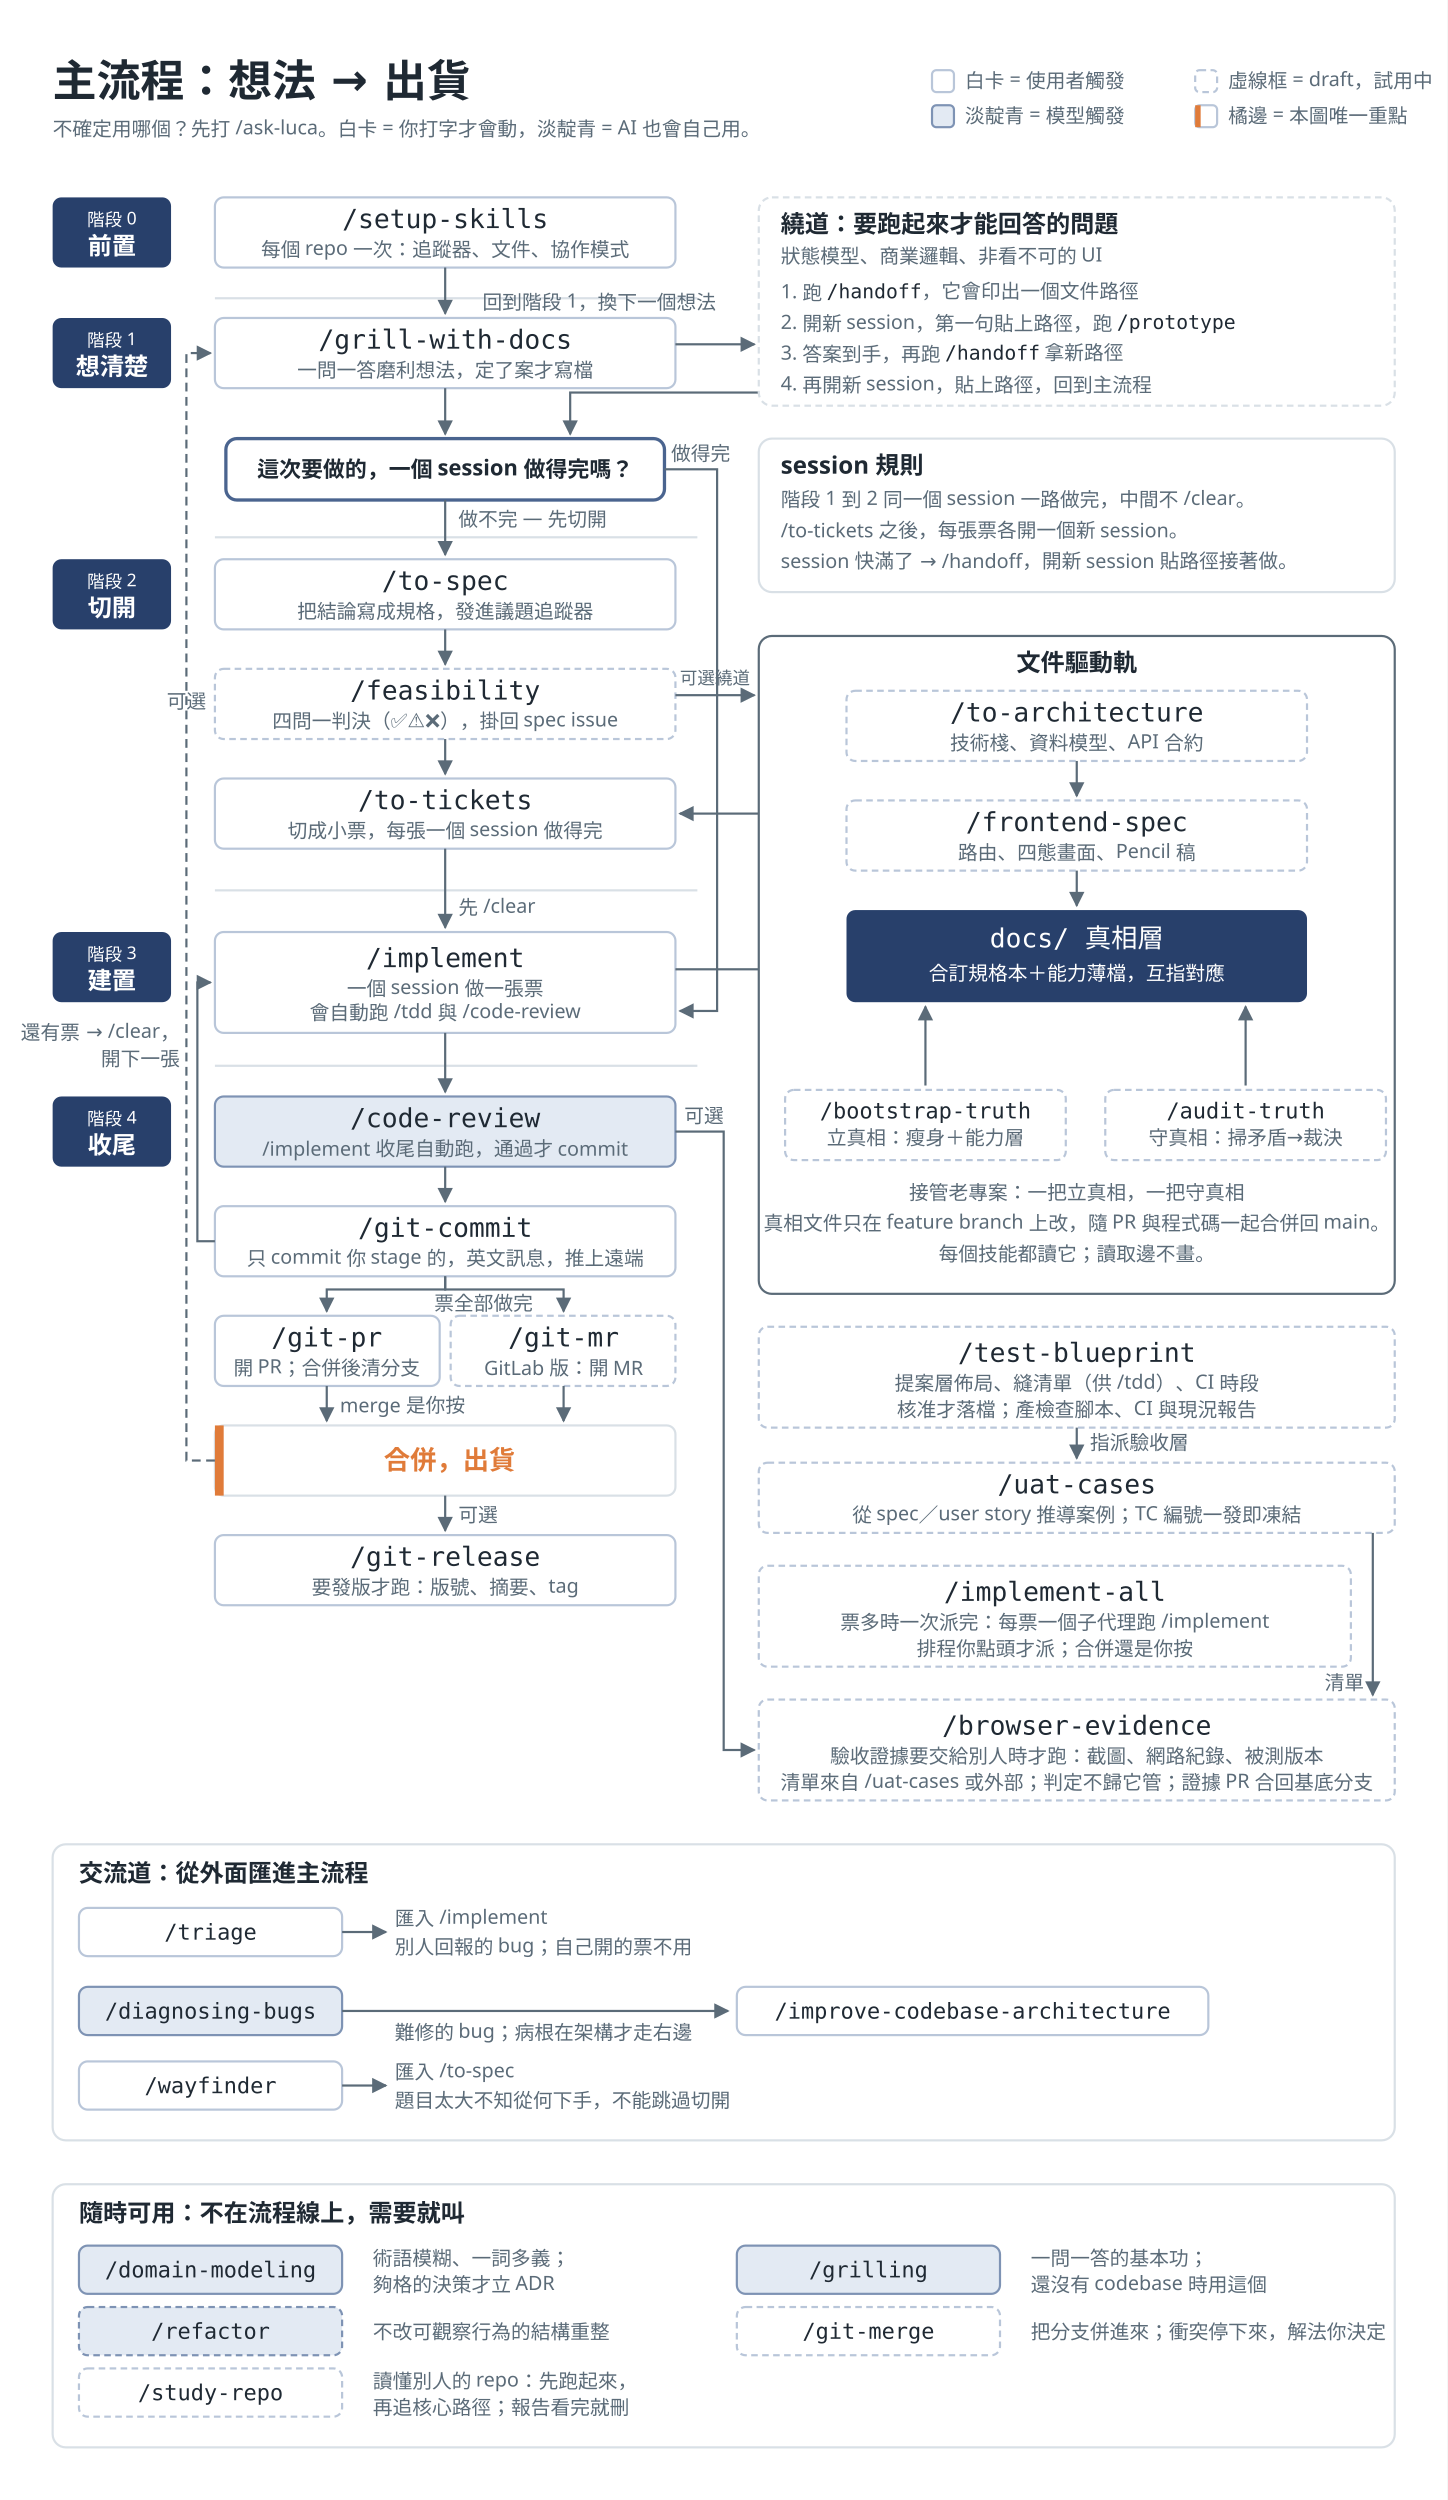
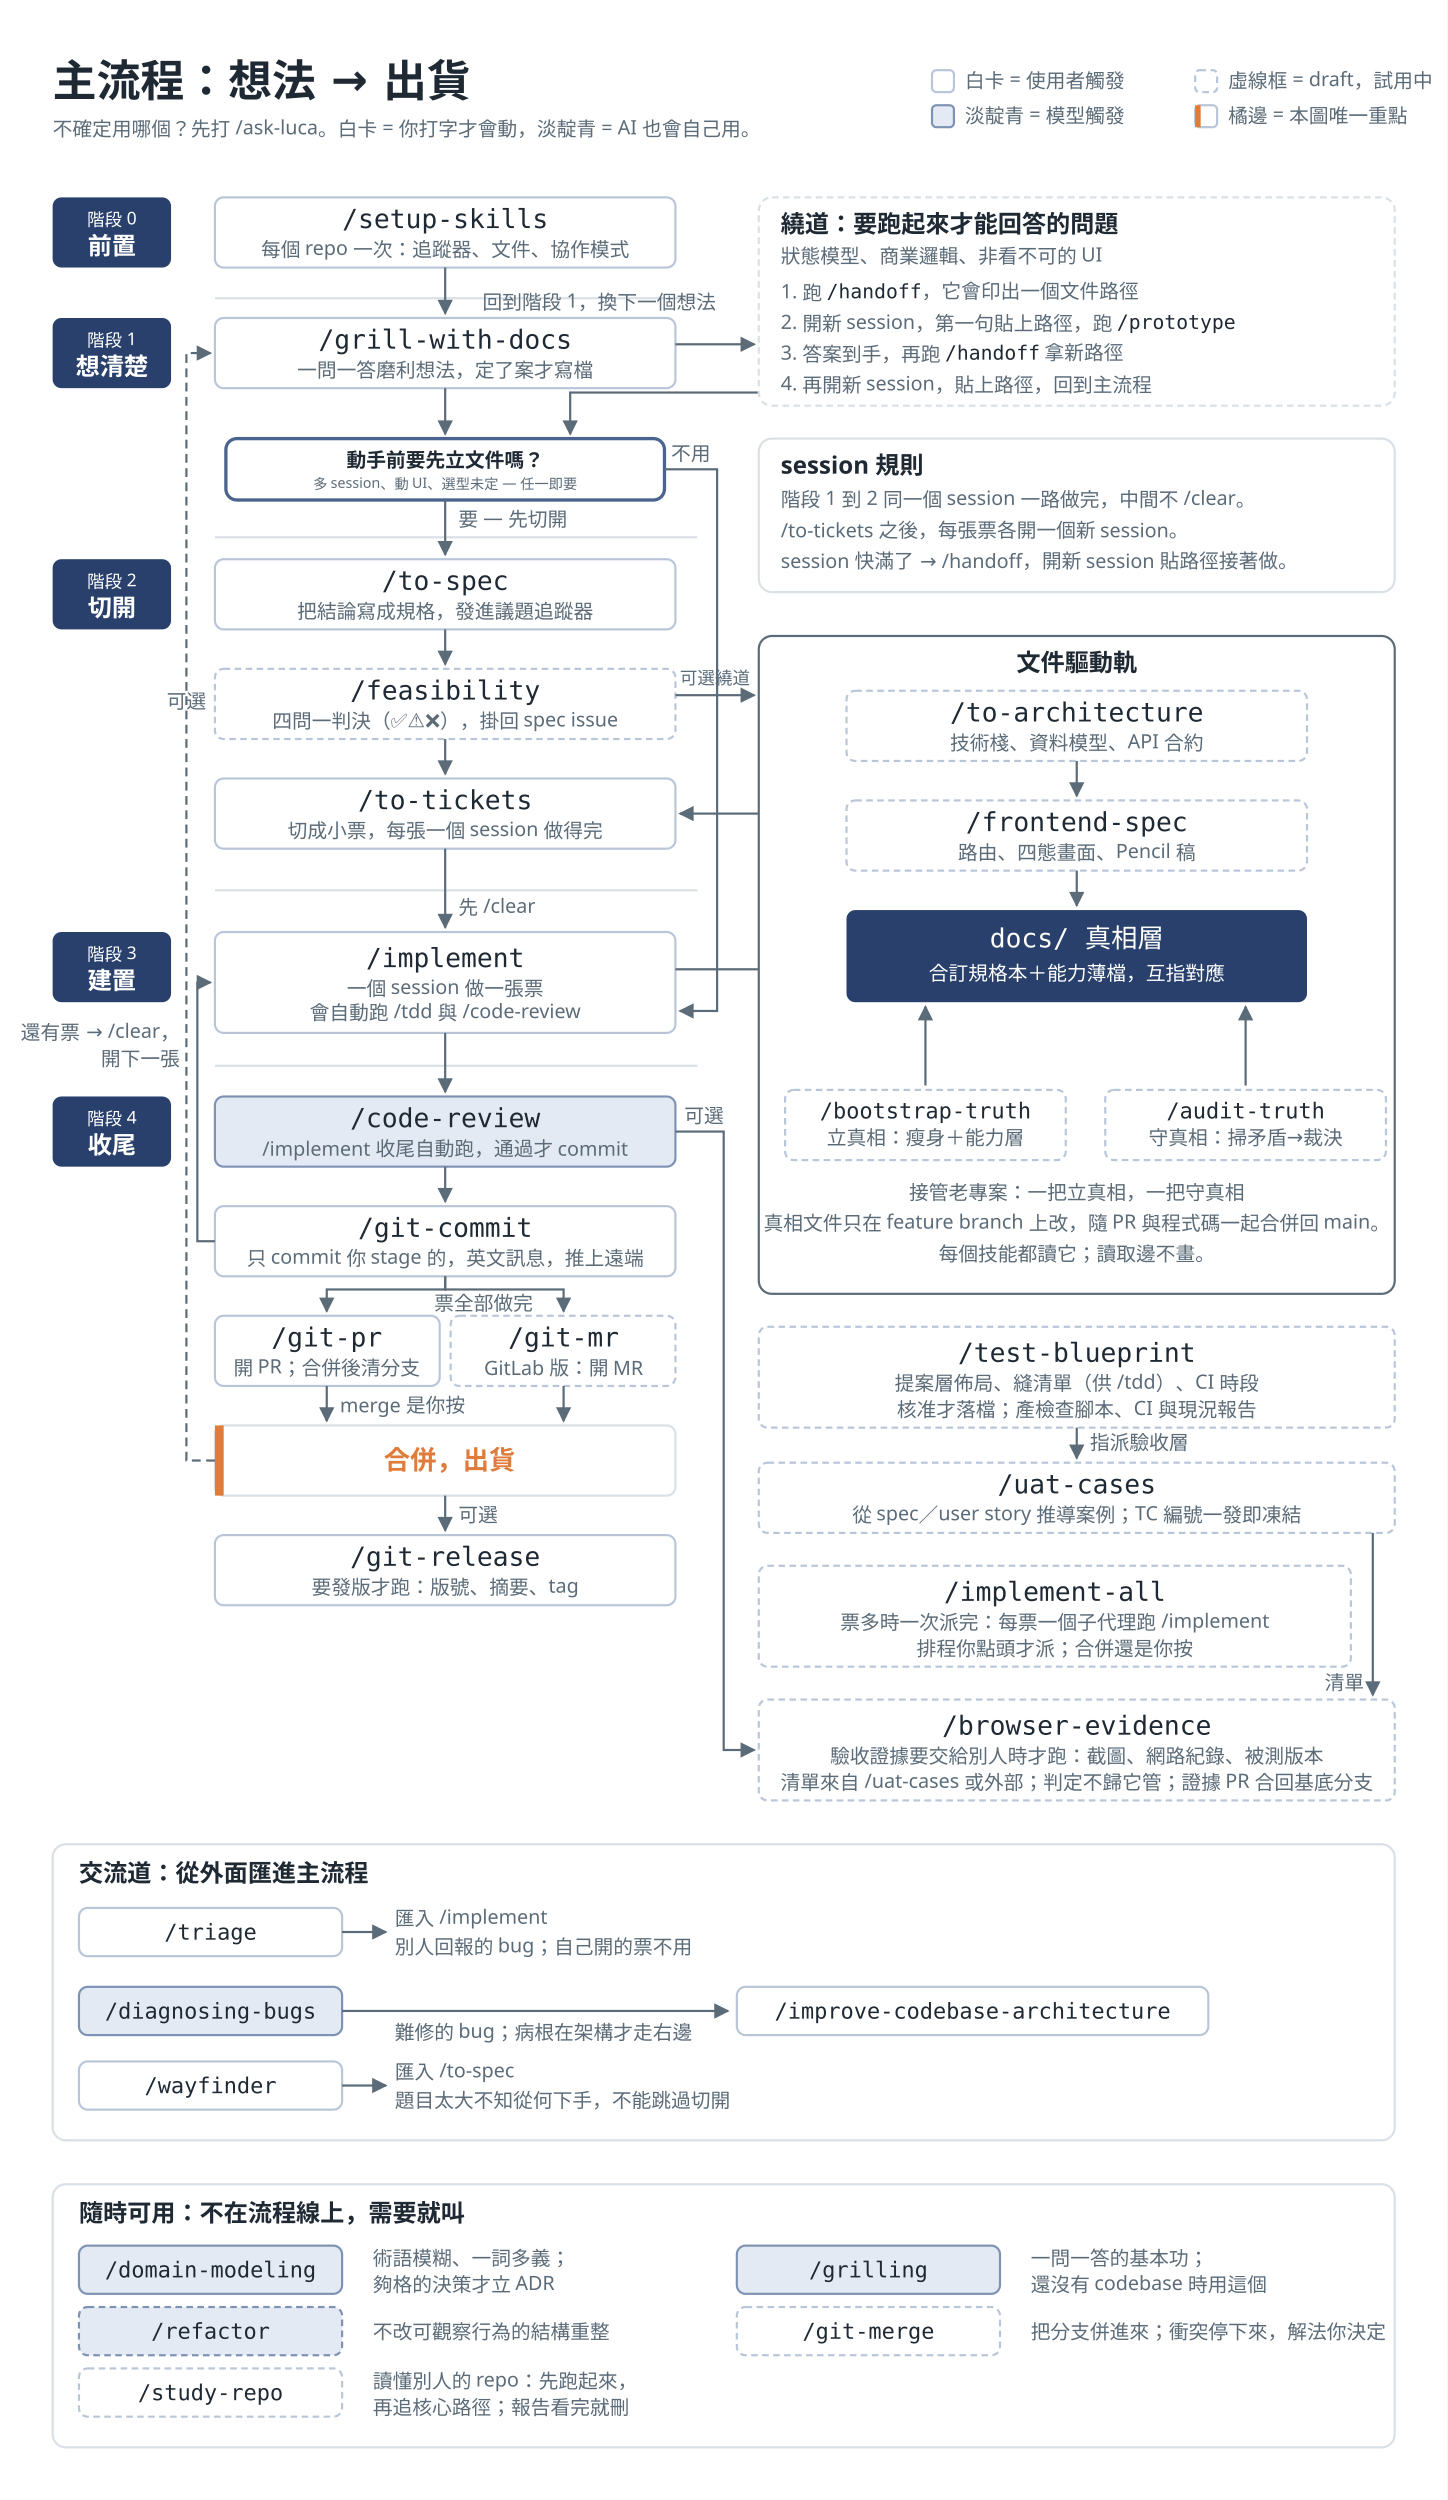
<svg xmlns="http://www.w3.org/2000/svg" width="1320" height="2280" viewBox="0 0 1320 2280" font-family="'Noto Sans TC','Microsoft JhengHei','微軟正黑體','PingFang TC',sans-serif">
  <defs>
    <marker id="arrow" viewBox="0 0 10 10" refX="9" refY="5" markerWidth="7" markerHeight="7" orient="auto-start-reverse">
      <path d="M 0 0 L 10 5 L 0 10 z" fill="#5B6B78" />
    </marker>
    <style>
      .box   { stroke-width: 2; }
      .user  { fill: #FFFFFF; stroke: #B9C6D9; }
      .model { fill: #E3EAF3; stroke: #7E93B4; }
      .draft { stroke-dasharray: 6 4; }
      .rail  { fill: #28406B; }
      .rail-label { font-size: 16px; fill: #FFFFFF; }
      .rail-name  { font-size: 22px; fill: #FFFFFF; font-weight: 600; }
      .skill    { font-family: ui-monospace, SFMono-Regular, Consolas, monospace; font-size: 24px; fill: #1F2933; }
      .skill-sm { font-family: ui-monospace, SFMono-Regular, Consolas, monospace; font-size: 20px; fill: #1F2933; }
      .mono  { font-family: ui-monospace, SFMono-Regular, Consolas, monospace; fill: #1F2933; }
      .sub   { font-size: 18px; fill: #5B6B78; }
      .note  { font-size: 18px; fill: #5B6B78; }
      .edge  { stroke: #5B6B78; stroke-width: 2; fill: none; marker-end: url(#arrow); }
      .edge-label { font-size: 18px; fill: #5B6B78; }
      .panel-title { font-size: 22px; fill: #1F2933; font-weight: 600; }
      .divider { stroke: #D9E0E6; stroke-width: 2; }
      .store-title { font-family: ui-monospace, SFMono-Regular, Consolas, monospace; font-size: 24px; fill: #FFFFFF; }
      .store-sub   { font-size: 18px; fill: #FFFFFF; }
    </style>
  </defs>
  <rect width="1320" height="2280" fill="#FFFFFF" />
  <g id="header">
    <text x="48" y="88" font-size="40" font-weight="700" fill="#1F2933">主流程：想法 → 出貨</text>
    <text x="48" y="124" class="note">不確定用哪個？先打 /ask-luca。白卡 = 你打字才會動，淡靛青 = AI 也會自己用。</text>
  </g>
  <g id="legend">
    <rect x="850" y="64" width="20" height="20" rx="4" class="box user" />
    <text x="880" y="80" class="note">白卡 = 使用者觸發</text>
    <rect x="850" y="96" width="20" height="20" rx="4" class="box model" />
    <text x="880" y="112" class="note">淡靛青 = 模型觸發</text>
    <rect x="1090" y="64" width="20" height="20" rx="4" class="box user draft" />
    <text x="1120" y="80" class="note">虛線框 = draft，試用中</text>
    <rect x="1090" y="96" width="20" height="20" rx="4" class="box user" />
    <rect x="1090" y="96" width="5" height="20" fill="#E07B39" />
    <text x="1120" y="112" class="note">橘邊 = 本圖唯一重點</text>
  </g>
  <line x1="196" y1="272" x2="636" y2="272" class="divider" />
  <line x1="196" y1="490" x2="636" y2="490" class="divider" />
  <line x1="196" y1="812" x2="636" y2="812" class="divider" />
  <line x1="196" y1="972" x2="636" y2="972" class="divider" />
  <g id="main-flow">
    <rect x="48" y="180" width="108" height="64" rx="8" class="rail" />
    <text x="102" y="206" text-anchor="middle" class="rail-label">階段 0</text>
    <text x="102" y="232" text-anchor="middle" class="rail-name">前置</text>
    <rect x="196" y="180" width="420" height="64" rx="8" class="box user" />
    <text x="406" y="208" text-anchor="middle" class="skill">/setup-skills</text>
    <text x="406" y="234" text-anchor="middle" class="sub">每個 repo 一次：追蹤器、文件、協作模式</text>
    <path d="M 406 244 L 406 286" class="edge" />
    <rect x="48" y="290" width="108" height="64" rx="8" class="rail" />
    <text x="102" y="316" text-anchor="middle" class="rail-label">階段 1</text>
    <text x="102" y="342" text-anchor="middle" class="rail-name">想清楚</text>
    <rect x="196" y="290" width="420" height="64" rx="8" class="box user" />
    <text x="406" y="318" text-anchor="middle" class="skill">/grill-with-docs</text>
    <text x="406" y="344" text-anchor="middle" class="sub">一問一答磨利想法，定了案才寫檔</text>
    <path d="M 616 314 L 688 314" class="edge" />
    <path d="M 692 358 L 520 358 L 520 396" class="edge" />
    <path d="M 406 354 L 406 396" class="edge" />
    <rect x="206" y="400" width="400" height="56" rx="10" fill="#FFFFFF" stroke="#4A648F" stroke-width="3" />
-     <text x="406" y="435" text-anchor="middle" font-size="20" font-weight="600" fill="#1F2933">這次要做的，一個 session 做得完嗎？</text>
+     <text x="406" y="426" text-anchor="middle" font-size="18" font-weight="600" fill="#1F2933">動手前要先立文件嗎？</text>
+     <text x="406" y="446" text-anchor="middle" font-size="13" fill="#5B6B78">多 session、動 UI、選型未定 — 任一即要</text>
    <path d="M 406 456 L 406 506" class="edge" />
-     <text x="418" y="480" class="edge-label">做不完 — 先切開</text>
+     <text x="418" y="480" class="edge-label">要 — 先切開</text>
    <path d="M 606 428 L 654 428 L 654 922 L 620 922" class="edge" />
-     <text x="612" y="420" class="edge-label">做得完</text>
+     <text x="612" y="420" class="edge-label">不用</text>
    <rect x="48" y="510" width="108" height="64" rx="8" class="rail" />
    <text x="102" y="536" text-anchor="middle" class="rail-label">階段 2</text>
    <text x="102" y="562" text-anchor="middle" class="rail-name">切開</text>
    <rect x="196" y="510" width="420" height="64" rx="8" class="box user" />
    <text x="406" y="538" text-anchor="middle" class="skill">/to-spec</text>
    <text x="406" y="564" text-anchor="middle" class="sub">把結論寫成規格，發進議題追蹤器</text>
    <path d="M 406 574 L 406 606" class="edge" />
    <rect x="196" y="610" width="420" height="64" rx="8" class="box user draft" />
    <text x="406" y="638" text-anchor="middle" class="skill">/feasibility</text>
    <text x="406" y="664" text-anchor="middle" class="sub">四問一判決（✅⚠️❌），掛回 spec issue</text>
    <text x="188" y="646" text-anchor="end" class="edge-label">可選</text>
    <path d="M 406 674 L 406 706" class="edge" />
    <path d="M 616 634 L 688 634" class="edge" />
    <text x="652" y="624" text-anchor="middle" font-size="16" fill="#5B6B78">可選繞道</text>
    <path d="M 692 742 L 620 742" class="edge" />
    <rect x="196" y="710" width="420" height="64" rx="8" class="box user" />
    <text x="406" y="738" text-anchor="middle" class="skill">/to-tickets</text>
    <text x="406" y="764" text-anchor="middle" class="sub">切成小票，每張一個 session 做得完</text>
    <path d="M 406 774 L 406 846" class="edge" />
    <text x="418" y="834" class="edge-label">先 /clear</text>
    <rect x="48" y="850" width="108" height="64" rx="8" class="rail" />
    <text x="102" y="876" text-anchor="middle" class="rail-label">階段 3</text>
    <text x="102" y="902" text-anchor="middle" class="rail-name">建置</text>
    <rect x="196" y="850" width="420" height="92" rx="8" class="box user" />
    <text x="406" y="882" text-anchor="middle" class="skill">/implement</text>
    <text x="406" y="908" text-anchor="middle" class="sub">一個 session 做一張票</text>
    <text x="406" y="930" text-anchor="middle" class="sub">會自動跑 /tdd 與 /code-review</text>
    <path d="M 616 884 L 768 884" class="edge" />
    <path d="M 406 942 L 406 996" class="edge" />
    <rect x="48" y="1000" width="108" height="64" rx="8" class="rail" />
    <text x="102" y="1026" text-anchor="middle" class="rail-label">階段 4</text>
    <text x="102" y="1052" text-anchor="middle" class="rail-name">收尾</text>
    <rect x="196" y="1000" width="420" height="64" rx="8" class="box model" />
    <text x="406" y="1028" text-anchor="middle" class="skill">/code-review</text>
    <text x="406" y="1054" text-anchor="middle" class="sub">/implement 收尾自動跑，通過才 commit</text>
    <path d="M 406 1064 L 406 1096" class="edge" />
    <rect x="196" y="1100" width="420" height="64" rx="8" class="box user" />
    <text x="406" y="1128" text-anchor="middle" class="skill">/git-commit</text>
    <text x="406" y="1154" text-anchor="middle" class="sub">只 commit 你 stage 的，英文訊息，推上遠端</text>
    <text x="441" y="1195" text-anchor="middle" class="edge-label">票全部做完</text>
    <path d="M 196 1132 L 180 1132 L 180 896 L 192 896" class="edge" />
    <text x="164" y="948" text-anchor="end" class="edge-label">還有票 → /clear，</text>
    <text x="164" y="972" text-anchor="end" class="edge-label">開下一張</text>
    <rect x="196" y="1200" width="205" height="64" rx="8" class="box user" />
    <text x="298" y="1228" text-anchor="middle" class="skill">/git-pr</text>
    <text x="298" y="1254" text-anchor="middle" class="sub">開 PR；合併後清分支</text>
    <rect x="411" y="1200" width="205" height="64" rx="8" class="box user draft" />
    <text x="514" y="1228" text-anchor="middle" class="skill">/git-mr</text>
    <text x="514" y="1254" text-anchor="middle" class="sub">GitLab 版：開 MR</text>
    <path d="M 406 1164 L 406 1176 L 298 1176 L 298 1196" class="edge" />
    <path d="M 406 1164 L 406 1176 L 514 1176 L 514 1196" class="edge" />
    <path d="M 298 1264 L 298 1296" class="edge" />
    <path d="M 514 1264 L 514 1296" class="edge" />
    <text x="310" y="1288" class="edge-label">merge 是你按</text>
    <rect x="196" y="1300" width="420" height="64" rx="8" fill="#FFFFFF" stroke="#D9E0E6" stroke-width="2" />
    <rect x="196" y="1300" width="8" height="64" fill="#E07B39" />
    <text x="410" y="1340" text-anchor="middle" font-size="24" font-weight="700" fill="#E07B39">合併，出貨</text>
    <path d="M 406 1364 L 406 1396" class="edge" />
    <text x="418" y="1388" class="edge-label">可選</text>
    <rect x="196" y="1400" width="420" height="64" rx="8" class="box user" />
    <text x="406" y="1428" text-anchor="middle" class="skill">/git-release</text>
    <text x="406" y="1454" text-anchor="middle" class="sub">要發版才跑：版號、摘要、tag</text>
    <path d="M 196 1332 L 170 1332 L 170 322 L 192 322" class="edge" stroke-dasharray="8 5" />
    <text x="440" y="282" class="edge-label">回到階段 1，換下一個想法</text>
    <path d="M 616 1032 L 660 1032 L 660 1596 L 688 1596" class="edge" />
    <text x="624" y="1024" class="edge-label">可選</text>
  </g>
  <g id="detour-panel">
    <rect x="692" y="180" width="580" height="190" rx="12" fill="#FFFFFF" stroke="#D9E0E6" stroke-width="2" stroke-dasharray="6 4" />
    <text x="712" y="212" class="panel-title">繞道：要跑起來才能回答的問題</text>
    <text x="712" y="240" class="note">狀態模型、商業邏輯、非看不可的 UI</text>
    <text x="712" y="272" class="note">1. 跑 <tspan class="mono" font-size="18">/handoff</tspan>，它會印出一個文件路徑</text>
    <text x="712" y="300" class="note">2. 開新 session，第一句貼上路徑，跑 <tspan class="mono" font-size="18">/prototype</tspan>
    </text>
    <text x="712" y="328" class="note">3. 答案到手，再跑 <tspan class="mono" font-size="18">/handoff</tspan> 拿新路徑</text>
    <text x="712" y="356" class="note">4. 再開新 session，貼上路徑，回到主流程</text>
  </g>
  <g id="session-rules">
    <rect x="692" y="400" width="580" height="140" rx="12" fill="#FFFFFF" stroke="#D9E0E6" stroke-width="2" />
    <text x="712" y="432" class="panel-title">session 規則</text>
    <text x="712" y="462" class="note">階段 1 到 2 同一個 session 一路做完，中間不 /clear。</text>
    <text x="712" y="490" class="note">/to-tickets 之後，每張票各開一個新 session。</text>
    <text x="712" y="518" class="note">session 快滿了 → /handoff，開新 session 貼路徑接著做。</text>
  </g>
  <g id="doc-track">
    <rect x="692" y="580" width="580" height="600" rx="12" fill="#FFFFFF" stroke="#5B6B78" stroke-width="2" />
    <text x="982" y="612" text-anchor="middle" class="panel-title">文件驅動軌</text>
    <rect x="772" y="630" width="420" height="64" rx="8" class="box user draft" />
    <text x="982" y="658" text-anchor="middle" class="skill">/to-architecture</text>
    <text x="982" y="684" text-anchor="middle" class="sub">技術棧、資料模型、API 合約</text>
    <path d="M 982 694 L 982 726" class="edge" />
    <rect x="772" y="730" width="420" height="64" rx="8" class="box user draft" />
    <text x="982" y="758" text-anchor="middle" class="skill">/frontend-spec</text>
    <text x="982" y="784" text-anchor="middle" class="sub">路由、四態畫面、Pencil 稿</text>
    <path d="M 982 794 L 982 826" class="edge" />
    <rect x="772" y="830" width="420" height="84" rx="8" class="rail" />
    <text x="982" y="864" text-anchor="middle" class="store-title">docs/ 真相層</text>
    <text x="982" y="894" text-anchor="middle" class="store-sub">合訂規格本＋能力薄檔，互指對應</text>
    <rect x="716" y="994" width="256" height="64" rx="8" class="box user draft" />
    <text x="844" y="1020" text-anchor="middle" class="skill-sm">/bootstrap-truth</text>
    <text x="844" y="1044" text-anchor="middle" class="sub">立真相：瘦身＋能力層</text>
    <path d="M 844 990 L 844 918" class="edge" />
    <rect x="1008" y="994" width="256" height="64" rx="8" class="box user draft" />
    <text x="1136" y="1020" text-anchor="middle" class="skill-sm">/audit-truth</text>
    <text x="1136" y="1044" text-anchor="middle" class="sub">守真相：掃矛盾→裁決</text>
    <path d="M 1136 990 L 1136 918" class="edge" />
    <text x="982" y="1094" text-anchor="middle" class="note">接管老專案：一把立真相，一把守真相</text>
    <text x="982" y="1122" text-anchor="middle" class="note">真相文件只在 feature branch 上改，隨 PR 與程式碼一起合併回 main。</text>
    <text x="982" y="1150" text-anchor="middle" class="note">每個技能都讀它；讀取邊不畫。</text>
  </g>
  <g id="side-cards">
    <rect x="692" y="1210" width="580" height="92" rx="8" class="box user draft" />
    <text x="982" y="1242" text-anchor="middle" class="skill">/test-blueprint</text>
    <text x="982" y="1268" text-anchor="middle" class="sub">提案層佈局、縫清單（供 /tdd）、CI 時段</text>
    <text x="982" y="1292" text-anchor="middle" class="sub">核准才落檔；產檢查腳本、CI 與現況報告</text>
    <path d="M 982 1302 L 982 1330" class="edge" />
    <text x="994" y="1322" class="edge-label">指派驗收層</text>
    <rect x="692" y="1334" width="580" height="64" rx="8" class="box user draft" />
    <text x="982" y="1362" text-anchor="middle" class="skill">/uat-cases</text>
    <text x="982" y="1388" text-anchor="middle" class="sub">從 spec／user story 推導案例；TC 編號一發即凍結</text>
    <path d="M 1252 1398 L 1252 1546" class="edge" />
    <text x="1244" y="1541" text-anchor="end" class="edge-label">清單</text>
    <rect x="692" y="1428" width="540" height="92" rx="8" class="box user draft" />
    <text x="962" y="1460" text-anchor="middle" class="skill">/implement-all</text>
    <text x="962" y="1486" text-anchor="middle" class="sub">票多時一次派完：每票一個子代理跑 /implement</text>
    <text x="962" y="1510" text-anchor="middle" class="sub">排程你點頭才派；合併還是你按</text>
    <rect x="692" y="1550" width="580" height="92" rx="8" class="box user draft" />
    <text x="982" y="1582" text-anchor="middle" class="skill">/browser-evidence</text>
    <text x="982" y="1608" text-anchor="middle" class="sub">驗收證據要交給別人時才跑：截圖、網路紀錄、被測版本</text>
    <text x="982" y="1632" text-anchor="middle" class="sub">清單來自 /uat-cases 或外部；判定不歸它管；證據 PR 合回基底分支</text>
  </g>
  <g id="on-ramps">
    <rect x="48" y="1682" width="1224" height="270" rx="12" fill="#FFFFFF" stroke="#D9E0E6" stroke-width="2" />
    <text x="72" y="1716" class="panel-title">交流道：從外面匯進主流程</text>
    <rect x="72" y="1740" width="240" height="44" rx="8" class="box user" />
    <text x="192" y="1769" text-anchor="middle" class="skill-sm">/triage</text>
    <path d="M 312 1762 L 352 1762" class="edge" />
    <text x="360" y="1756" class="note">匯入 /implement</text>
    <text x="360" y="1782" class="note">別人回報的 bug；自己開的票不用</text>
    <rect x="72" y="1812" width="240" height="44" rx="8" class="box model" />
    <text x="192" y="1841" text-anchor="middle" class="skill-sm">/diagnosing-bugs</text>
    <path d="M 312 1834 L 664 1834" class="edge" />
    <rect x="672" y="1812" width="430" height="44" rx="8" class="box user" />
    <text x="887" y="1841" text-anchor="middle" class="skill-sm">/improve-codebase-architecture</text>
    <text x="360" y="1860" class="note">難修的 bug；病根在架構才走右邊</text>
    <rect x="72" y="1880" width="240" height="44" rx="8" class="box user" />
    <text x="192" y="1909" text-anchor="middle" class="skill-sm">/wayfinder</text>
    <path d="M 312 1902 L 352 1902" class="edge" />
    <text x="360" y="1896" class="note">匯入 /to-spec</text>
    <text x="360" y="1922" class="note">題目太大不知從何下手，不能跳過切開</text>
  </g>
  <g id="anytime">
    <rect x="48" y="1992" width="1224" height="240" rx="12" fill="#FFFFFF" stroke="#D9E0E6" stroke-width="2" />
    <text x="72" y="2026" class="panel-title">隨時可用：不在流程線上，需要就叫</text>
    <rect x="72" y="2048" width="240" height="44" rx="8" class="box model" />
    <text x="192" y="2077" text-anchor="middle" class="skill-sm">/domain-modeling</text>
    <text x="340" y="2066" class="note">術語模糊、一詞多義；</text>
    <text x="340" y="2090" class="note">夠格的決策才立 ADR</text>
    <rect x="672" y="2048" width="240" height="44" rx="8" class="box model" />
    <text x="792" y="2077" text-anchor="middle" class="skill-sm">/grilling</text>
    <text x="940" y="2066" class="note">一問一答的基本功；</text>
    <text x="940" y="2090" class="note">還沒有 codebase 時用這個</text>
    <rect x="72" y="2104" width="240" height="44" rx="8" class="box model draft" />
    <text x="192" y="2133" text-anchor="middle" class="skill-sm">/refactor</text>
    <text x="340" y="2133" class="note">不改可觀察行為的結構重整</text>
    <rect x="672" y="2104" width="240" height="44" rx="8" class="box user draft" />
    <text x="792" y="2133" text-anchor="middle" class="skill-sm">/git-merge</text>
    <text x="940" y="2133" class="note">把分支併進來；衝突停下來，解法你決定</text>
    <rect x="72" y="2160" width="240" height="44" rx="8" class="box user draft" />
    <text x="192" y="2189" text-anchor="middle" class="skill-sm">/study-repo</text>
    <text x="340" y="2178" class="note">讀懂別人的 repo：先跑起來，</text>
    <text x="340" y="2202" class="note">再追核心路徑；報告看完就刪</text>
  </g>
</svg>
